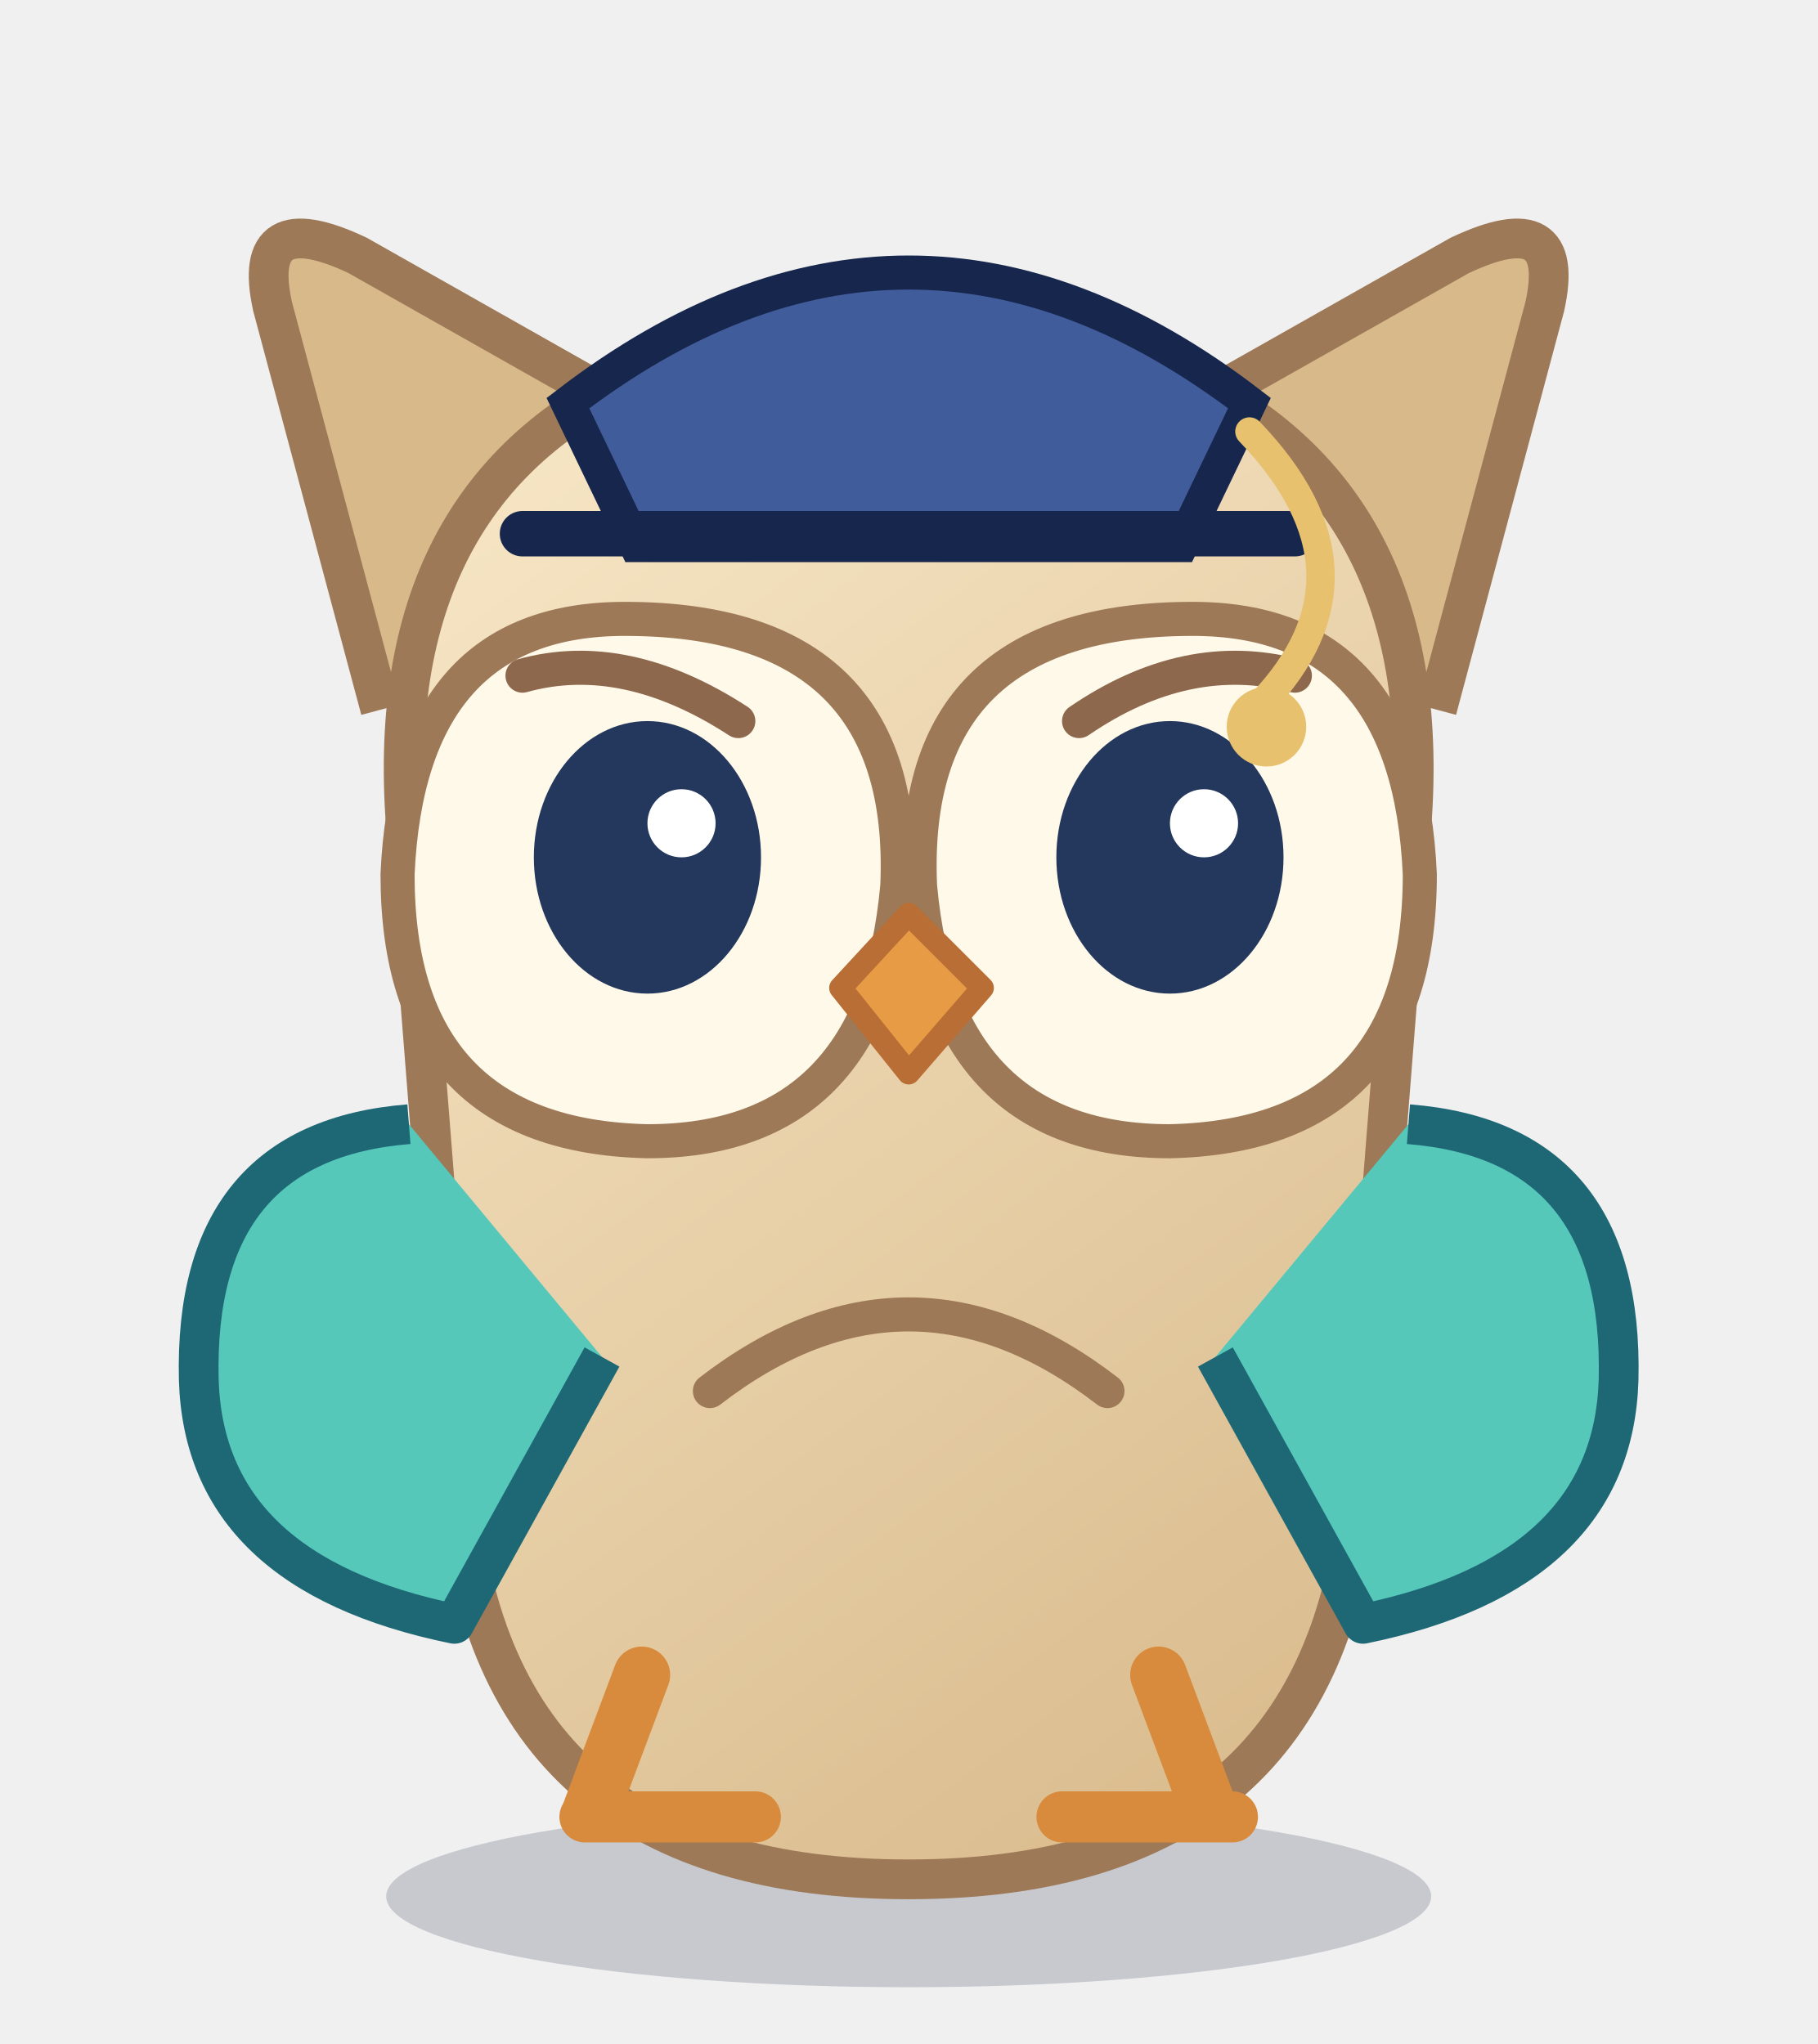
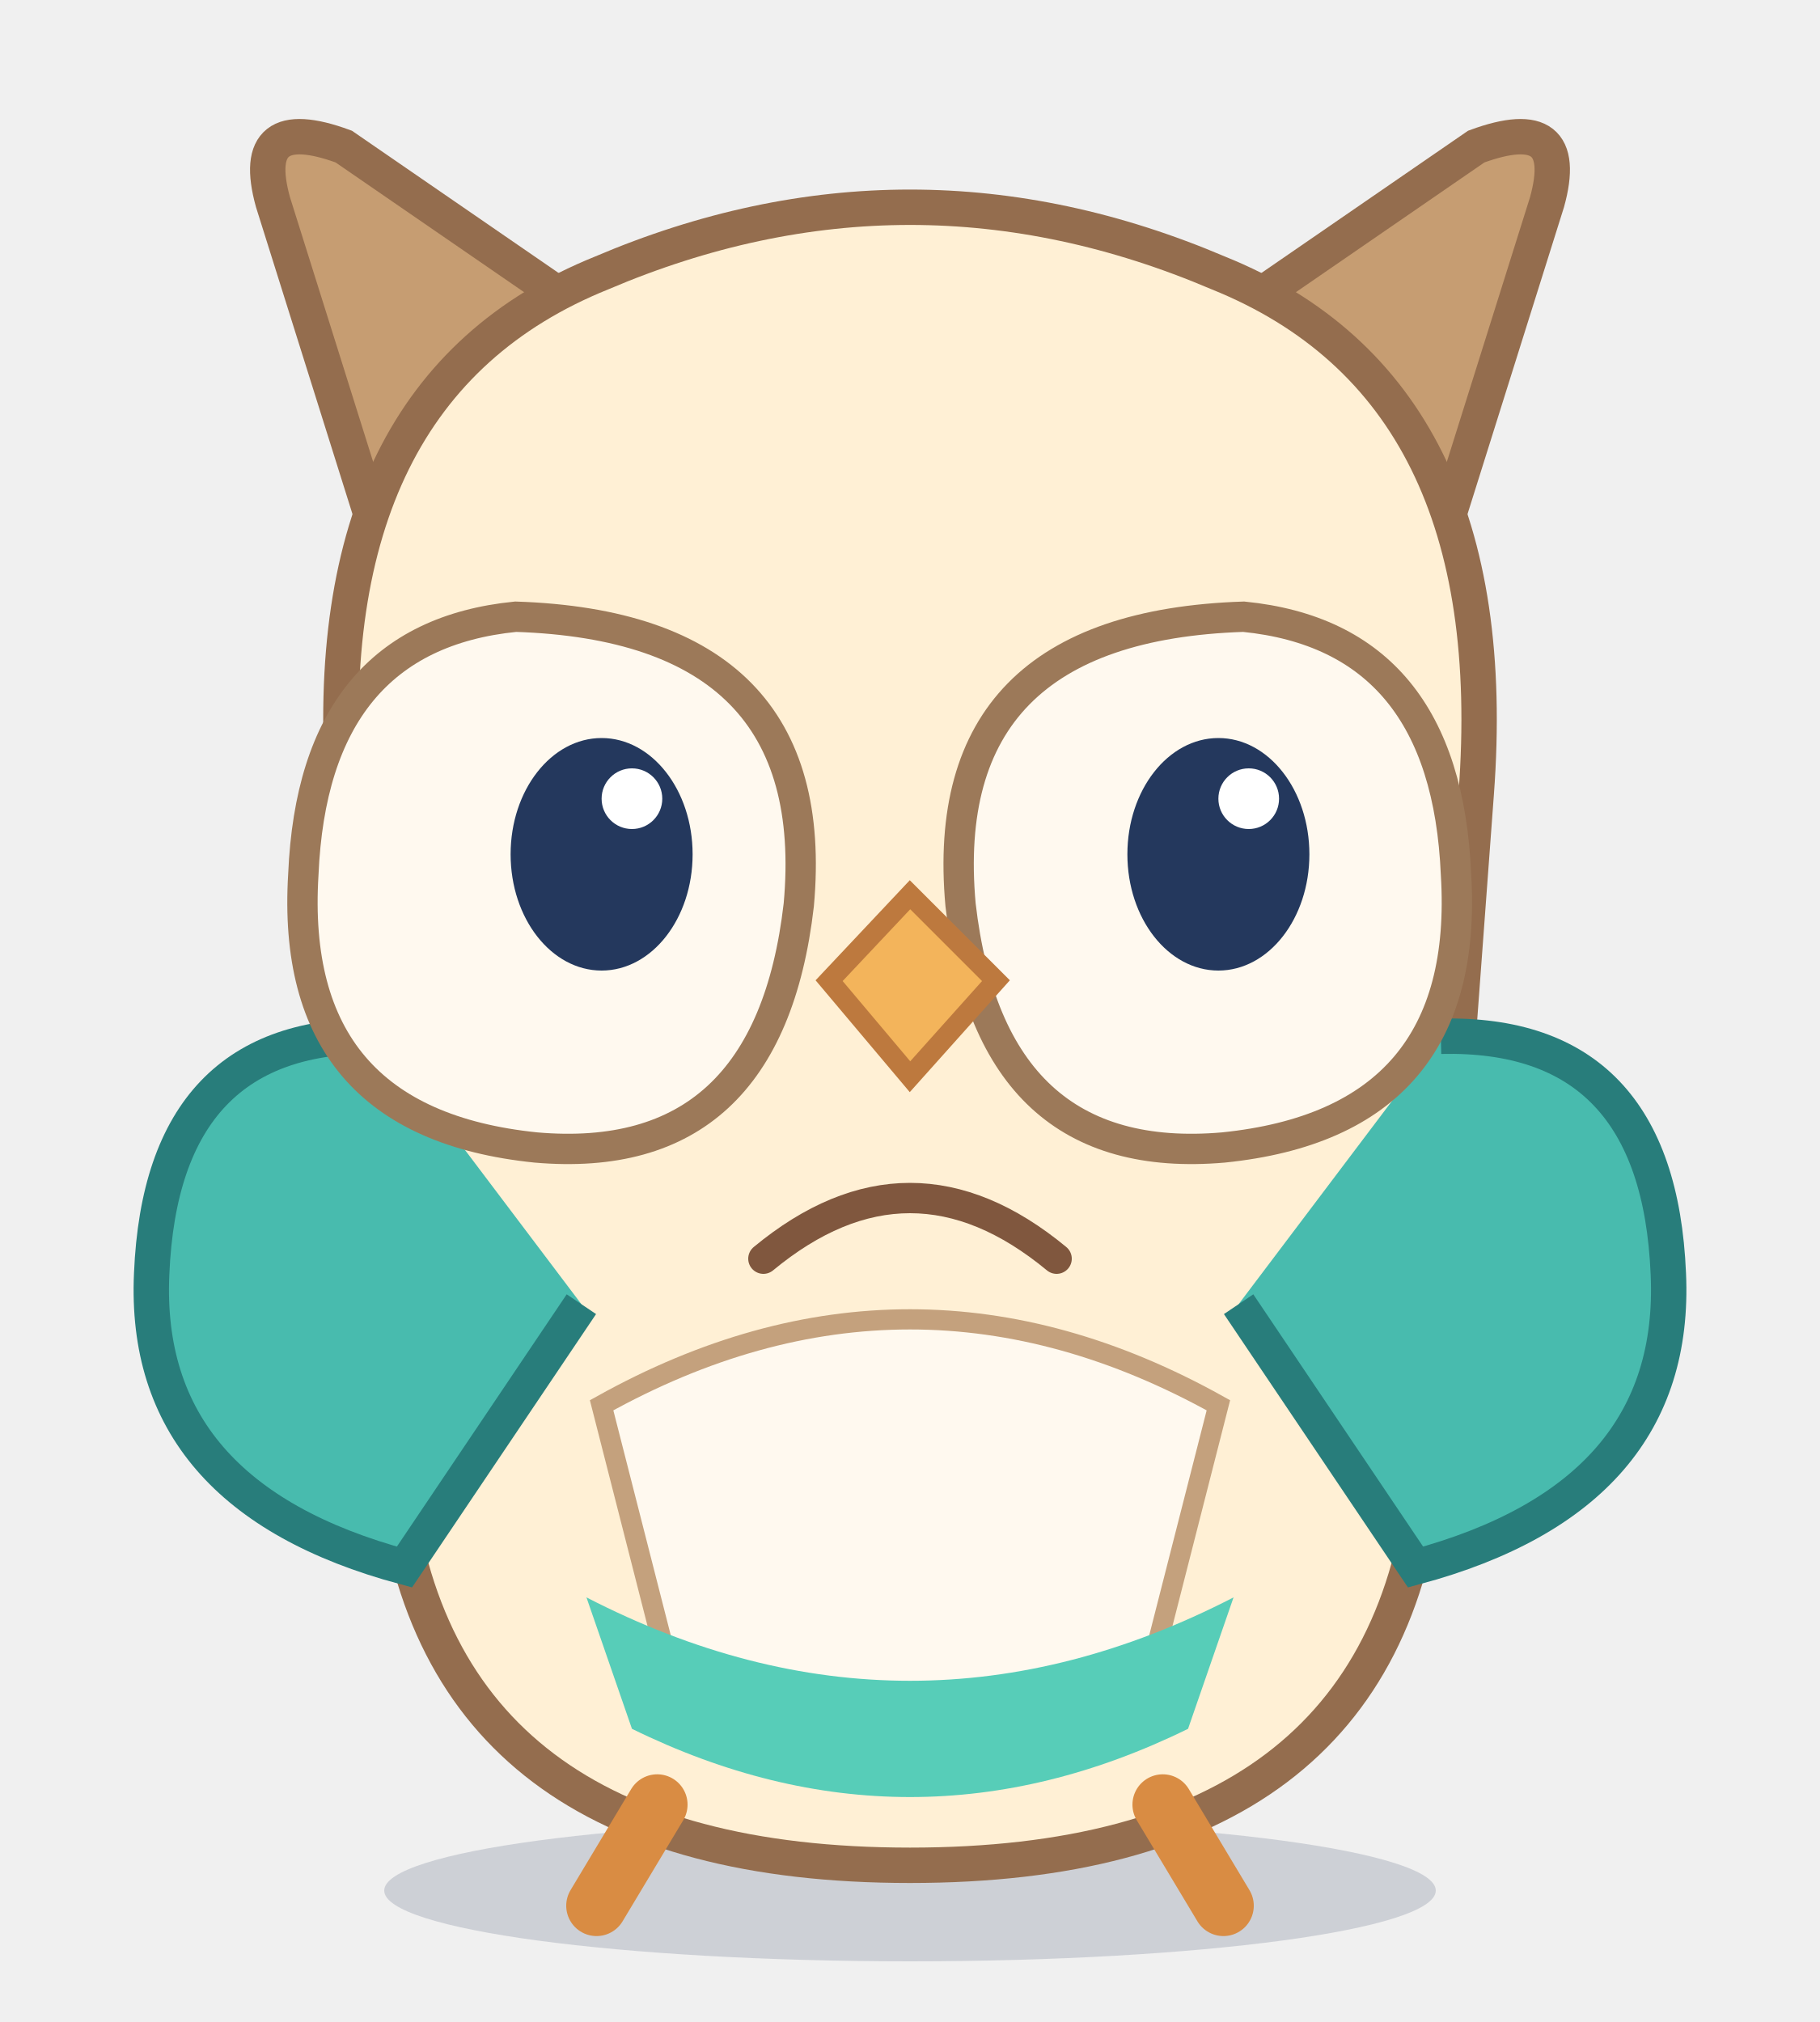
- <svg xmlns="http://www.w3.org/2000/svg" viewBox="0 0 320 360" fill="none">
+ <svg xmlns="http://www.w3.org/2000/svg" viewBox="0 0 360 400" fill="none">
  <defs>
-     <linearGradient id="body" x1="65" y1="70" x2="250" y2="320" gradientUnits="userSpaceOnUse">
-       <stop stop-color="#F8E8C8" />
-       <stop offset="1" stop-color="#D8B98A" />
-     </linearGradient>
-     <linearGradient id="wing" x1="55" y1="180" x2="125" y2="280">
-       <stop stop-color="#55C8BA" />
-       <stop offset="1" stop-color="#247D87" />
-     </linearGradient>
-     <linearGradient id="cap" x1="100" y1="35" x2="220" y2="90">
-       <stop stop-color="#405C9B" />
-       <stop offset="1" stop-color="#18284F" />
+     <linearGradient id="b" x1="65" y1="48" x2="292" y2="354">
+       <stop stop-color="#FFF0D5" />
+       <stop offset=".6" stop-color="#D9B98D" />
+       <stop offset="1" stop-color="#B88C65" />
    </linearGradient>
  </defs>
-   <ellipse cx="160" cy="334" rx="92" ry="16" fill="#0C1735" opacity=".18" />
-   <path d="M67 125 48 54q-4-18 15-9l76 43M253 125l19-71q4-18-15-9l-76 43" fill="#D8B98A" stroke="#9D7957" stroke-width="7" stroke-linejoin="round" />
-   <path d="M72 151Q65 89 111 67q49-26 98 0 46 22 39 84l-9 114q-7 66-79 66t-79-66z" fill="url(#body)" stroke="#9D7957" stroke-width="7" />
-   <path d="M72 198q-38 3-37 45 1 34 45 43l26-47M248 198q38 3 37 45-1 34-45 43l-26-47" fill="url(#wing)" stroke="#1E6875" stroke-width="7" stroke-linejoin="round" />
-   <path d="M110 109q-38 0-40 45 0 46 44 47 40 0 44-45 2-47-48-47Zm100 0q38 0 40 45 0 46-44 47-40 0-44-45-2-47 48-47Z" fill="#FFF9EA" stroke="#9D7957" stroke-width="6" />
-   <ellipse cx="114" cy="151" rx="20" ry="24" fill="#24385D" />
-   <ellipse cx="206" cy="151" rx="20" ry="24" fill="#24385D" />
-   <circle cx="120" cy="145" r="6" fill="#fff" />
-   <circle cx="212" cy="145" r="6" fill="#fff" />
-   <path d="M92 119q18-5 38 8M190 127q19-13 38-8" stroke="#8D684C" stroke-width="6" stroke-linecap="round" />
-   <path d="m148 174 12 15 13-15-13-13z" fill="#E89B45" stroke="#B96E36" stroke-width="4" stroke-linejoin="round" />
-   <path d="M125 245q35-27 70 0" stroke="#9D7957" stroke-width="6" stroke-linecap="round" />
-   <path d="m113 295-9 24m100-24 9 24" stroke="#D88B3C" stroke-width="10" stroke-linecap="round" />
-   <path d="M100 71q60-46 120 0l-12 25H112z" fill="url(#cap)" stroke="#17264C" stroke-width="6" />
-   <path d="M92 94h136" stroke="#17264C" stroke-width="8" stroke-linecap="round" />
-   <path d="M220 76q24 25 2 48" stroke="#E8C16F" stroke-width="5" stroke-linecap="round" />
-   <circle cx="223" cy="128" r="7" fill="#E8C16F" />
-   <path d="M133 320h-30m84 0h30" stroke="#D88B3C" stroke-width="9" stroke-linecap="round" />
+   <ellipse cx="180" cy="374" rx="104" ry="14" fill="#15264B" opacity=".16" />
+   <path d="m76 110-22-70q-5-18 14-11l77 53m139 28 22-70q5-18-14-11l-77 53" fill="#C69D72" stroke="#946D4E" stroke-width="7" />
+   <path d="M68 157Q62 77 119 54q61-26 122 0 57 23 51 103l-10 135q-8 77-102 77T78 292z" fill="url(#b)" stroke="#946D4E" stroke-width="7" />
+   <path d="M75 205q-43-1-45 47-2 44 50 58l35-52m170-53q43-1 45 47 2 44-50 58l-35-52" fill="#48BBAE" stroke="#287D7B" stroke-width="7" />
+   <path d="M102 122q-40 4-42 51-3 49 46 54 46 4 52-48 5-55-56-57Zm144 0q40 4 42 51 3 49-46 54-46 4-52-48-5-55 56-57Z" fill="#FFF9EF" stroke="#9C7959" stroke-width="6" />
+   <ellipse cx="119" cy="169" rx="18" ry="23" fill="#24385D" />
+   <ellipse cx="241" cy="169" rx="18" ry="23" fill="#24385D" />
+   <circle cx="125" cy="158" r="6" fill="white" />
+   <circle cx="247" cy="158" r="6" fill="white" />
+   <path d="m164 194 16 19 17-19-17-17z" fill="#F3B45B" stroke="#BD793E" stroke-width="4" />
+   <path d="M151 249q29-24 58 0" stroke="#80573E" stroke-width="6" stroke-linecap="round" />
+   <path d="M119 278q61-34 122 0l-12 47q-49 34-98 0z" fill="#FFF9EF" stroke="#C4A17D" stroke-width="4" />
+   <path d="M116 316q64 33 128 0l-9 26q-55 27-110 0z" fill="#57CDB8" />
+   <path d="m130 357-12 20m112-20 12 20" stroke="#D98C43" stroke-width="12" stroke-linecap="round" />
</svg>
